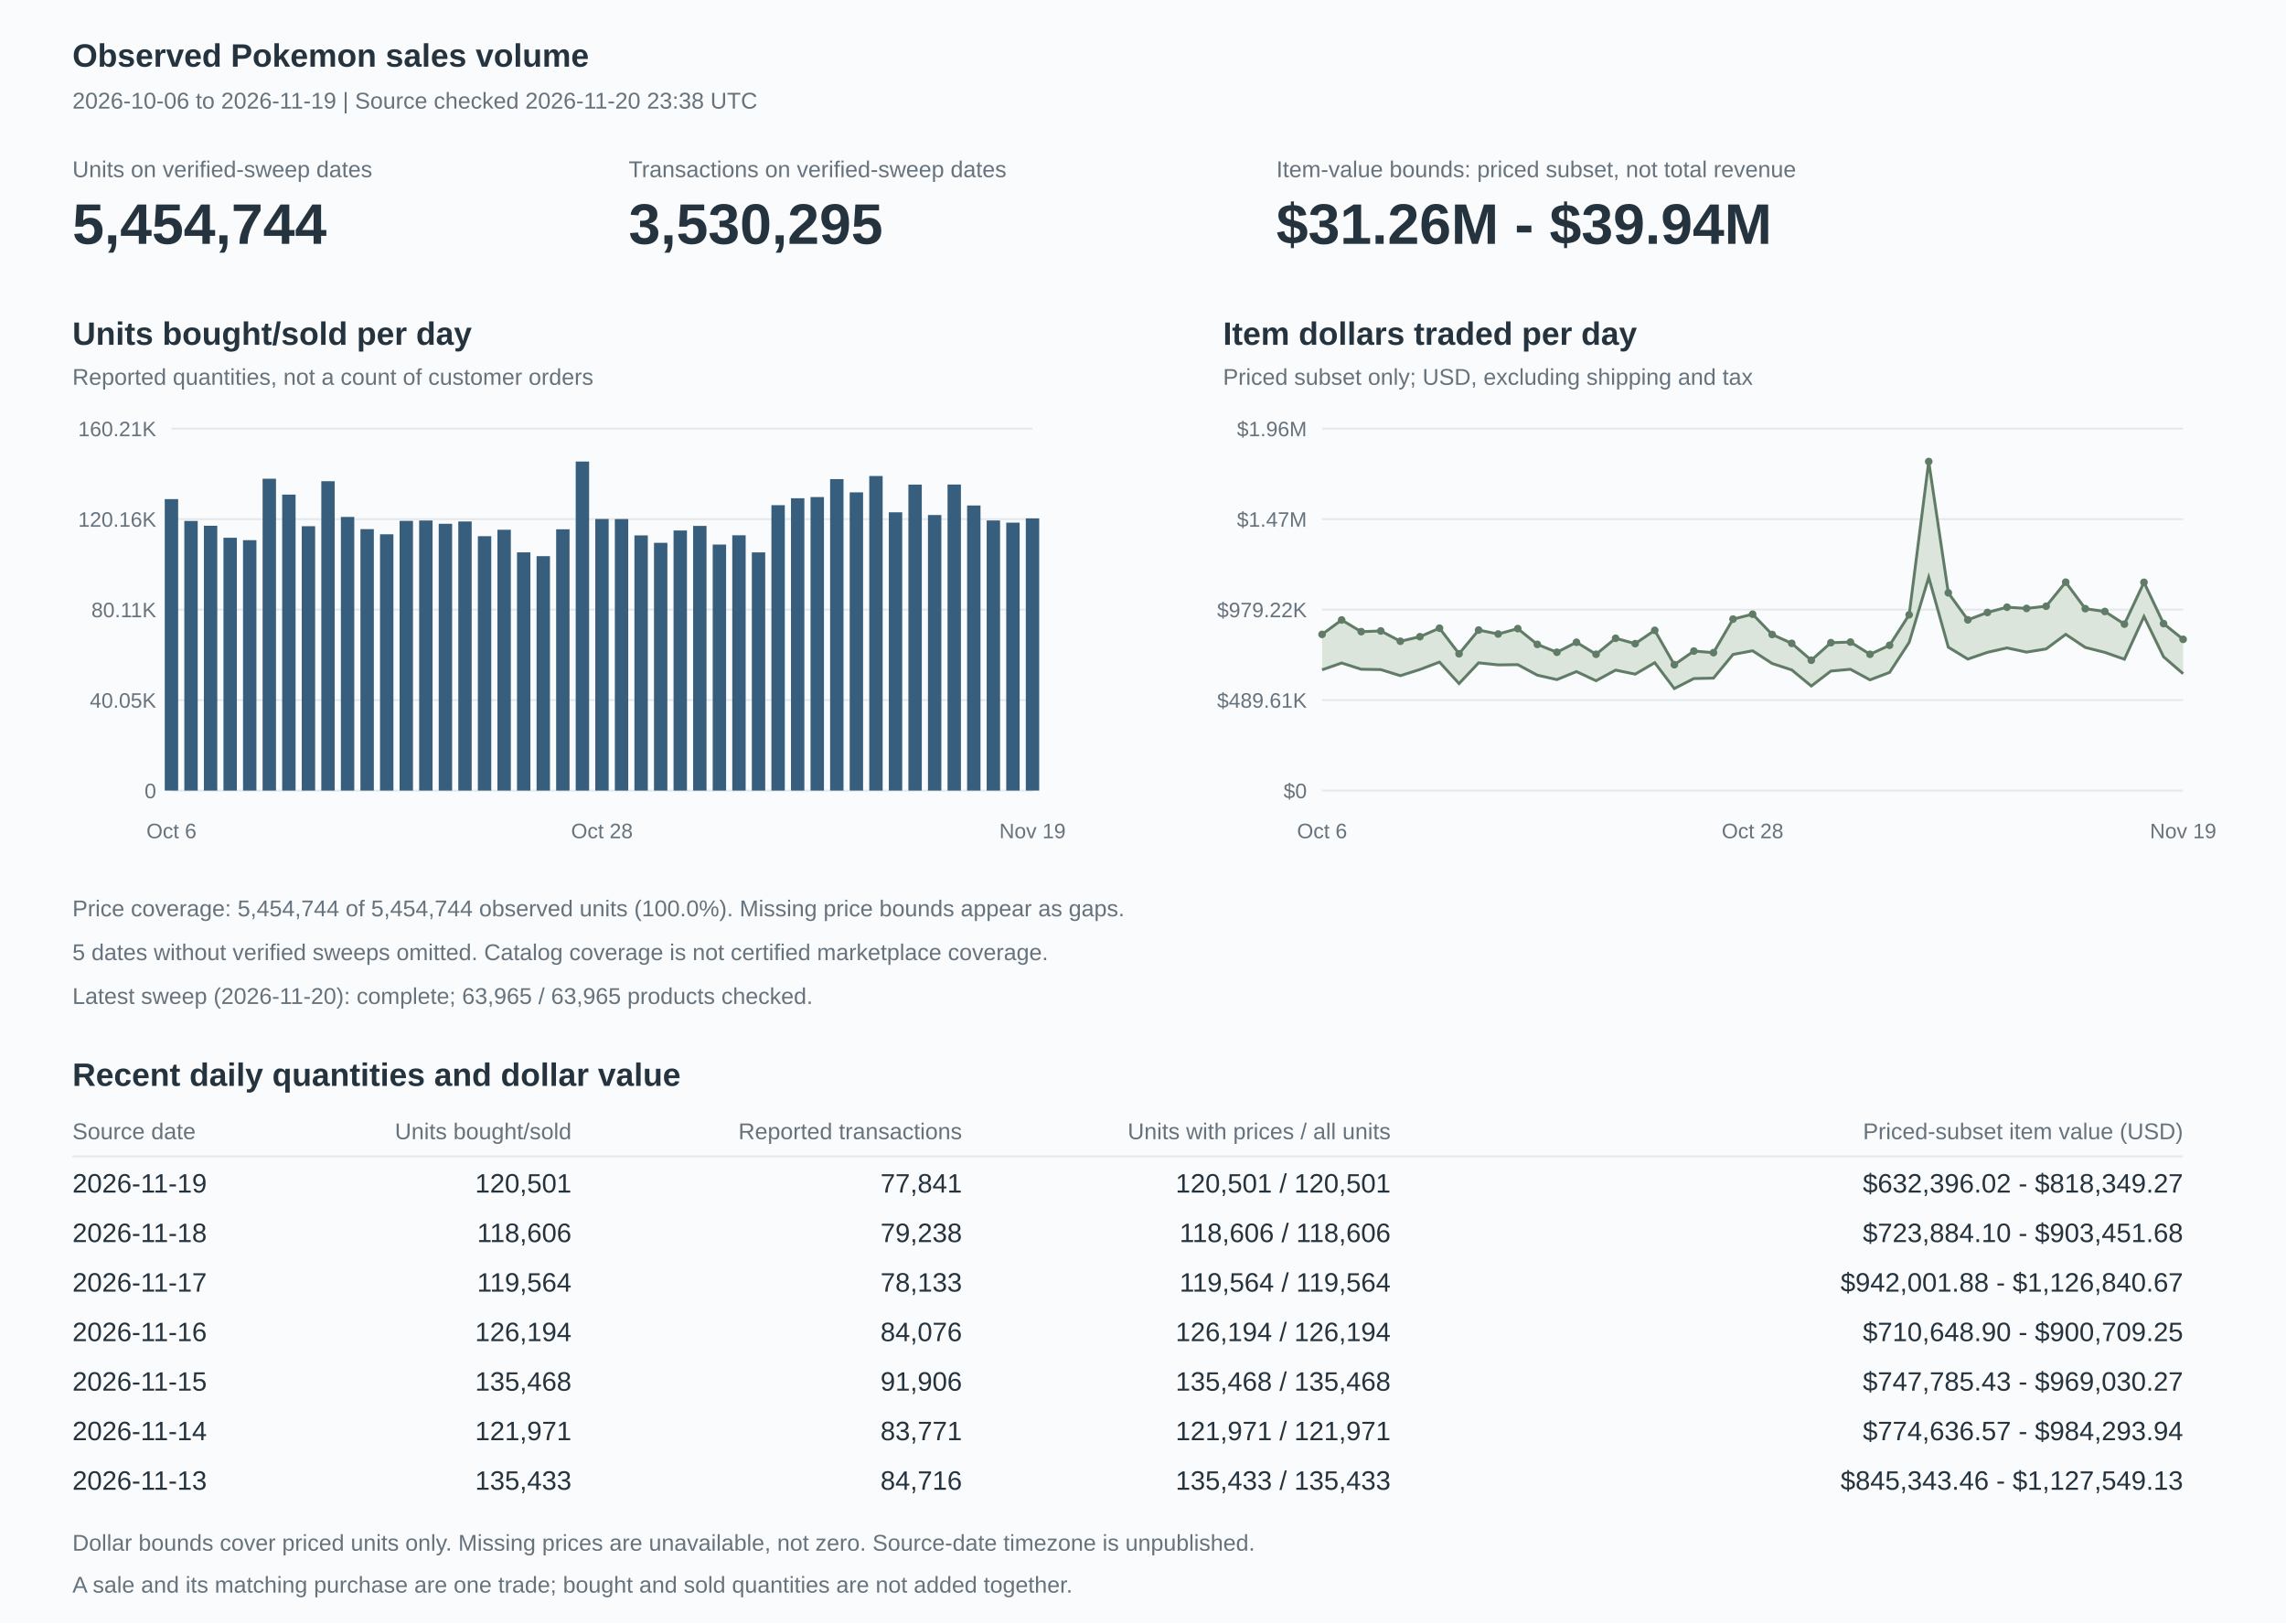
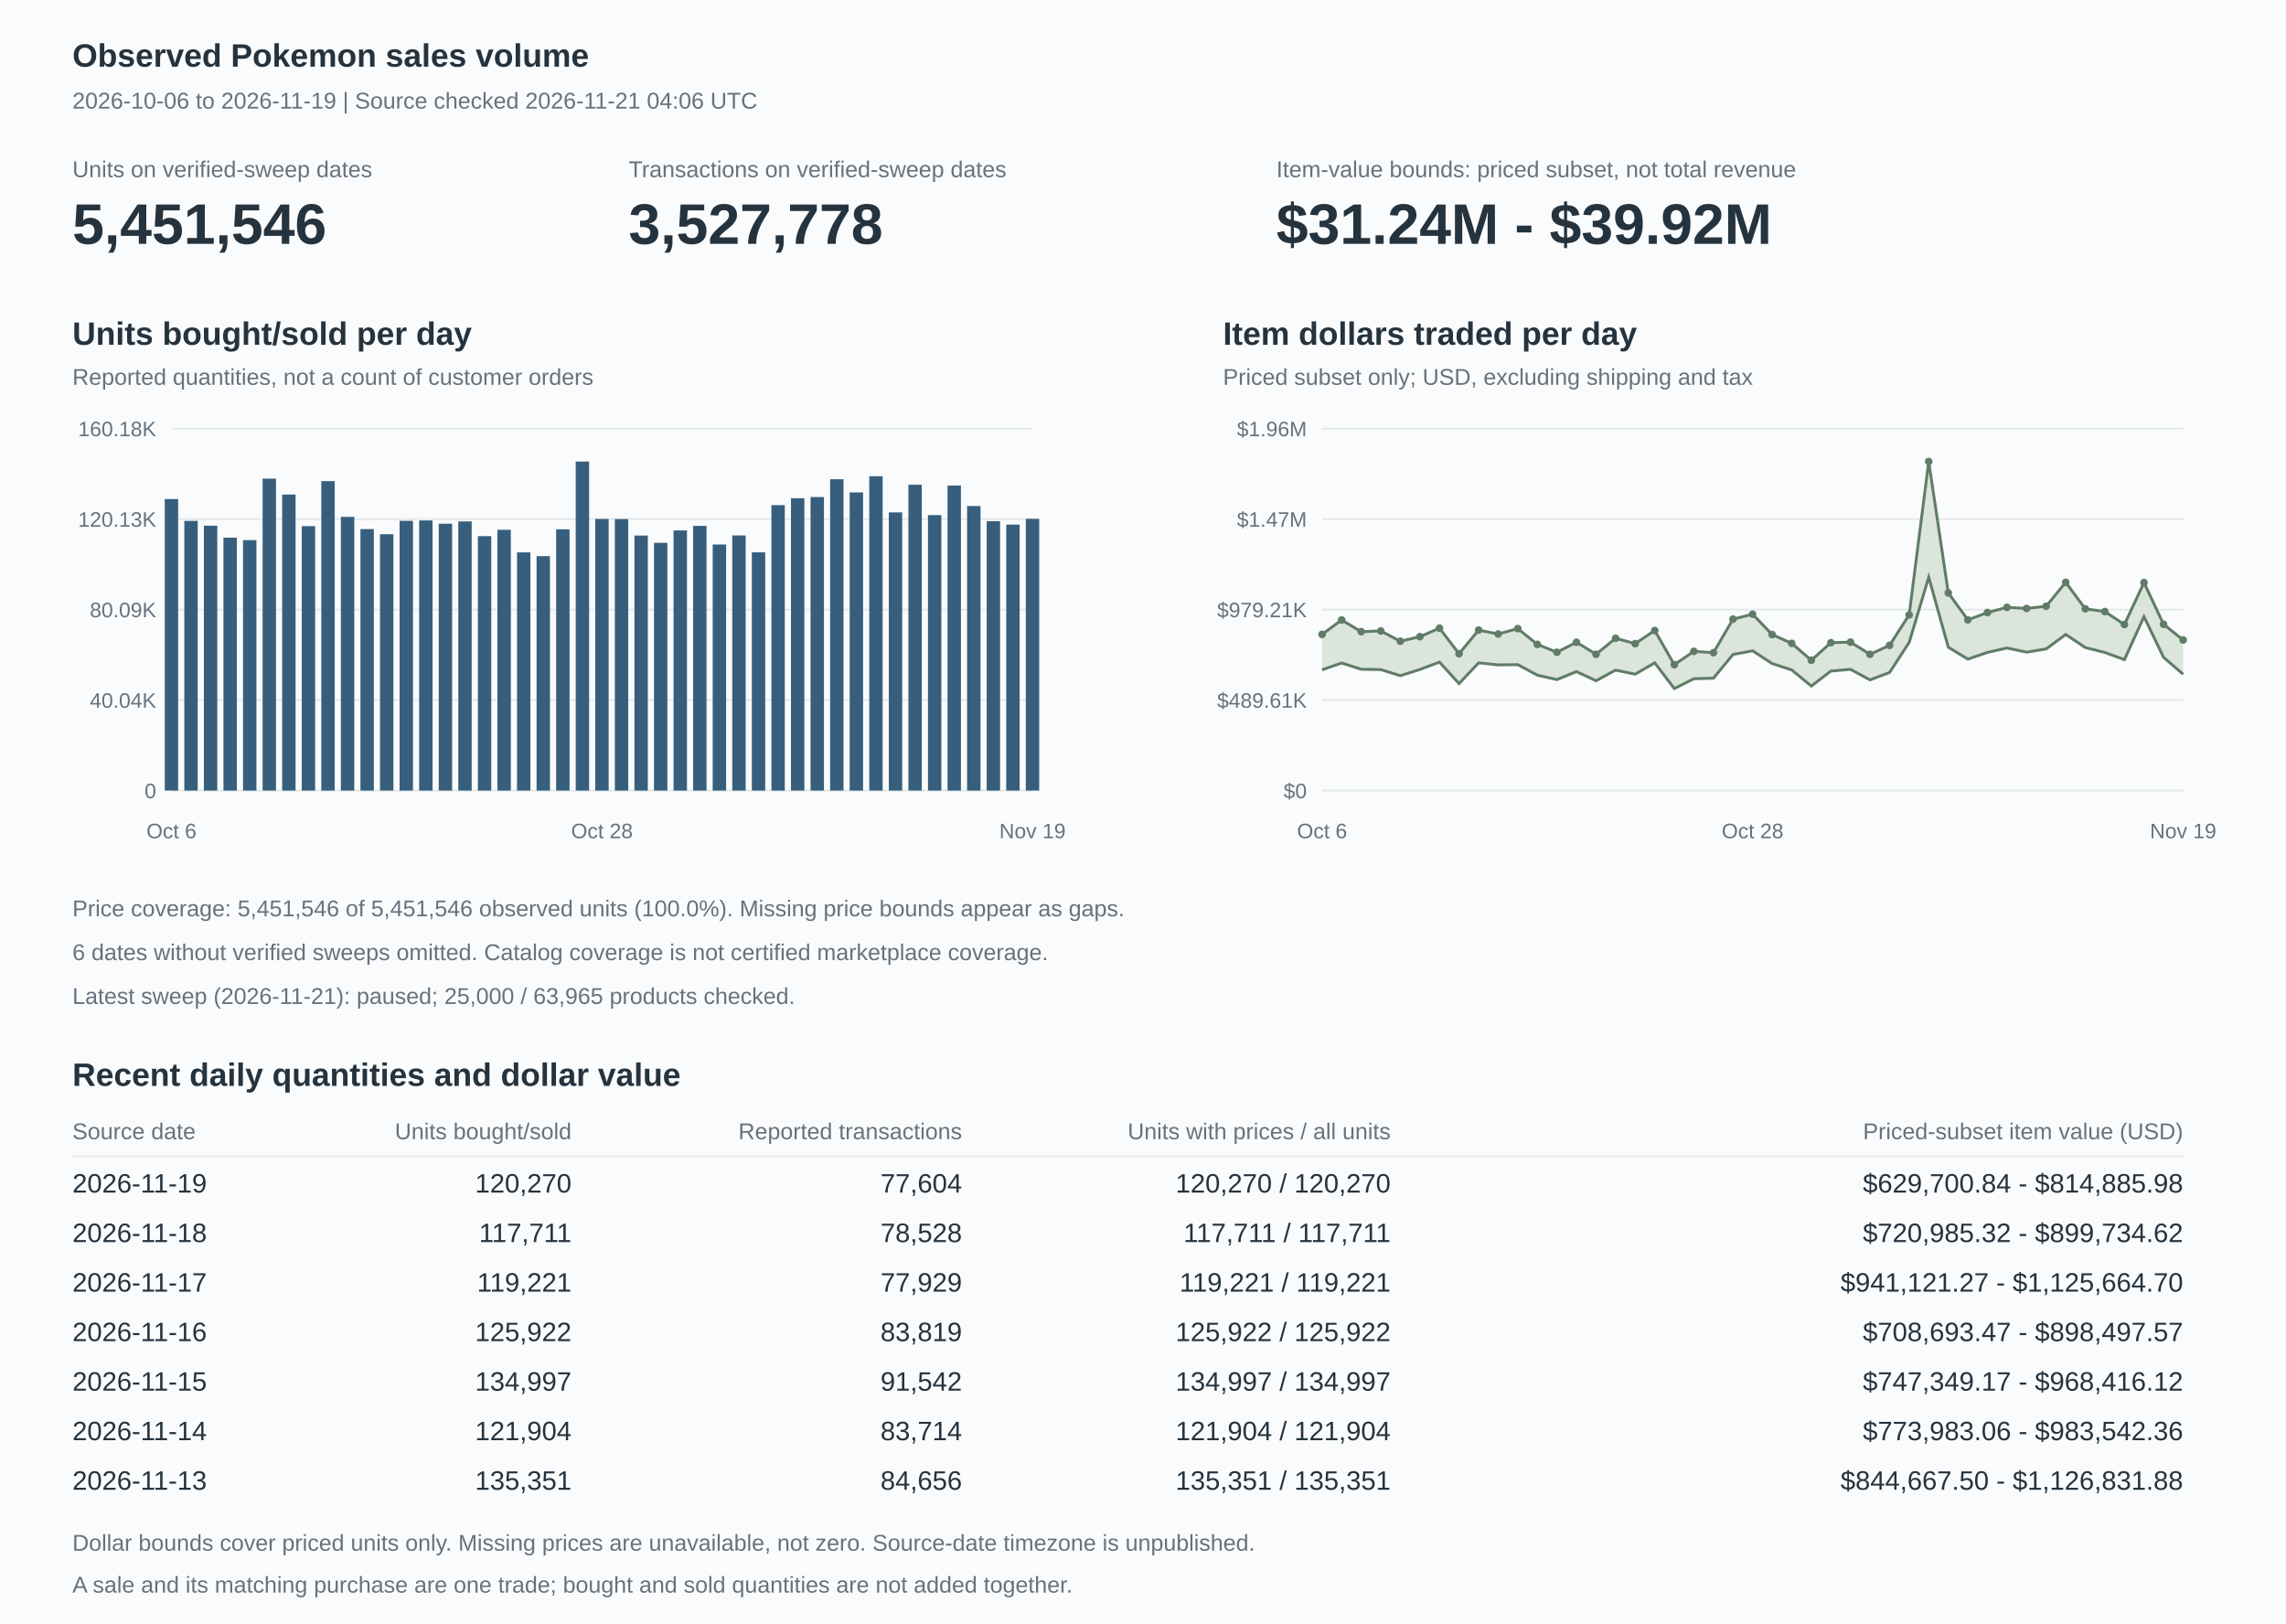
<svg xmlns="http://www.w3.org/2000/svg" width="1200" height="852" viewBox="0 0 1200 852" role="img" aria-labelledby="title description">
  <style>text{font-family:Arial,Helvetica,sans-serif;fill:#25333e;font-size:14px}.heading{font-size:17px;font-weight:600}.muted{fill:#66727c;font-size:12px}.axis{fill:#66727c;font-size:11px}.value{font-size:30px;font-weight:600}.grid{stroke:#e5e9ec;stroke-width:1}</style>
  <rect width="1200" height="852" fill="#fafbfc" />
  <text x="38" y="35" class="heading">Observed Pokemon sales volume</text>
-   <text x="38" y="57" class="muted">2026-10-06 to 2026-11-19 | Source checked 2026-11-20 23:38 UTC</text>
+   <text x="38" y="57" class="muted">2026-10-06 to 2026-11-19 | Source checked 2026-11-21 04:06 UTC</text>
  <text x="38" y="93" class="muted">Units on verified-sweep dates</text>
-   <text x="38" y="128" class="value">5,454,744</text>
+   <text x="38" y="128" class="value">5,451,546</text>
  <text x="330" y="93" class="muted">Transactions on verified-sweep dates</text>
-   <text x="330" y="128" class="value">3,530,295</text>
+   <text x="330" y="128" class="value">3,527,778</text>
  <text x="670" y="93" class="muted">Item-value bounds: priced subset, not total revenue</text>
-   <text x="670" y="128" class="value">$31.26M - $39.94M</text>
+   <text x="670" y="128" class="value">$31.24M - $39.92M</text>
  <text x="38" y="181" class="heading">Units bought/sold per day</text>
  <text x="38" y="202" class="muted">Reported quantities, not a count of customer orders</text>
  <path d="M90,415h452" class="grid" />
  <text x="82" y="419" text-anchor="end" class="axis">0</text>
  <path d="M90,367.5h452" class="grid" />
-   <text x="82" y="371.5" text-anchor="end" class="axis">40.05K</text>
+   <text x="82" y="371.5" text-anchor="end" class="axis">40.04K</text>
  <path d="M90,320h452" class="grid" />
-   <text x="82" y="324" text-anchor="end" class="axis">80.11K</text>
+   <text x="82" y="324" text-anchor="end" class="axis">80.09K</text>
  <path d="M90,272.5h452" class="grid" />
-   <text x="82" y="276.5" text-anchor="end" class="axis">120.16K</text>
+   <text x="82" y="276.5" text-anchor="end" class="axis">120.13K</text>
  <path d="M90,225h452" class="grid" />
-   <text x="82" y="229" text-anchor="end" class="axis">160.21K</text>
-   <rect x="86.484" y="261.994" width="7.031" height="153.006" fill="#375f7d" />
-   <rect x="96.757" y="273.463" width="7.031" height="141.537" fill="#375f7d" />
-   <rect x="107.03" y="275.982" width="7.031" height="139.018" fill="#375f7d" />
-   <rect x="117.303" y="282.273" width="7.031" height="132.727" fill="#375f7d" />
-   <rect x="127.575" y="283.55" width="7.031" height="131.45" fill="#375f7d" />
-   <rect x="137.848" y="251.291" width="7.031" height="163.709" fill="#375f7d" />
-   <rect x="148.121" y="259.635" width="7.031" height="155.365" fill="#375f7d" />
-   <rect x="158.394" y="276.215" width="7.031" height="138.785" fill="#375f7d" />
-   <rect x="168.666" y="252.602" width="7.031" height="162.398" fill="#375f7d" />
-   <rect x="178.939" y="271.354" width="7.031" height="143.646" fill="#375f7d" />
-   <rect x="189.212" y="277.757" width="7.031" height="137.243" fill="#375f7d" />
-   <rect x="199.484" y="280.453" width="7.031" height="134.547" fill="#375f7d" />
-   <rect x="209.757" y="273.424" width="7.031" height="141.576" fill="#375f7d" />
-   <rect x="220.03" y="273.231" width="7.031" height="141.769" fill="#375f7d" />
-   <rect x="230.303" y="274.938" width="7.031" height="140.062" fill="#375f7d" />
-   <rect x="240.575" y="273.731" width="7.031" height="141.269" fill="#375f7d" />
-   <rect x="250.848" y="281.456" width="7.031" height="133.544" fill="#375f7d" />
-   <rect x="261.121" y="278.083" width="7.031" height="136.917" fill="#375f7d" />
-   <rect x="271.394" y="289.938" width="7.031" height="125.062" fill="#375f7d" />
-   <rect x="281.666" y="291.942" width="7.031" height="123.058" fill="#375f7d" />
-   <rect x="291.939" y="277.845" width="7.031" height="137.155" fill="#375f7d" />
+   <text x="82" y="229" text-anchor="end" class="axis">160.18K</text>
+   <rect x="86.484" y="261.962" width="7.031" height="153.038" fill="#375f7d" />
+   <rect x="96.757" y="273.434" width="7.031" height="141.566" fill="#375f7d" />
+   <rect x="107.03" y="275.953" width="7.031" height="139.047" fill="#375f7d" />
+   <rect x="117.303" y="282.246" width="7.031" height="132.754" fill="#375f7d" />
+   <rect x="127.575" y="283.523" width="7.031" height="131.477" fill="#375f7d" />
+   <rect x="137.848" y="251.257" width="7.031" height="163.743" fill="#375f7d" />
+   <rect x="148.121" y="259.603" width="7.031" height="155.397" fill="#375f7d" />
+   <rect x="158.394" y="276.187" width="7.031" height="138.813" fill="#375f7d" />
+   <rect x="168.666" y="252.569" width="7.031" height="162.431" fill="#375f7d" />
+   <rect x="178.939" y="271.325" width="7.031" height="143.675" fill="#375f7d" />
+   <rect x="189.212" y="277.729" width="7.031" height="137.271" fill="#375f7d" />
+   <rect x="199.484" y="280.425" width="7.031" height="134.575" fill="#375f7d" />
+   <rect x="209.757" y="273.394" width="7.031" height="141.606" fill="#375f7d" />
+   <rect x="220.03" y="273.202" width="7.031" height="141.798" fill="#375f7d" />
+   <rect x="230.303" y="274.909" width="7.031" height="140.091" fill="#375f7d" />
+   <rect x="240.575" y="273.702" width="7.031" height="141.298" fill="#375f7d" />
+   <rect x="250.848" y="281.428" width="7.031" height="133.572" fill="#375f7d" />
+   <rect x="261.121" y="278.105" width="7.031" height="136.895" fill="#375f7d" />
+   <rect x="271.394" y="289.953" width="7.031" height="125.047" fill="#375f7d" />
+   <rect x="281.666" y="291.934" width="7.031" height="123.066" fill="#375f7d" />
+   <rect x="291.939" y="277.846" width="7.031" height="137.154" fill="#375f7d" />
  <rect x="302.212" y="242.273" width="7.031" height="172.727" fill="#375f7d" />
-   <rect x="312.484" y="272.427" width="7.031" height="142.573" fill="#375f7d" />
-   <rect x="322.757" y="272.463" width="7.031" height="142.537" fill="#375f7d" />
-   <rect x="333.03" y="281.038" width="7.031" height="133.962" fill="#375f7d" />
+   <rect x="312.484" y="272.412" width="7.031" height="142.588" fill="#375f7d" />
+   <rect x="322.757" y="272.475" width="7.031" height="142.525" fill="#375f7d" />
+   <rect x="333.03" y="281.116" width="7.031" height="133.884" fill="#375f7d" />
  <rect x="343.303" y="284.938" width="7.031" height="130.062" fill="#375f7d" />
-   <rect x="353.575" y="278.465" width="7.031" height="136.535" fill="#375f7d" />
-   <rect x="363.848" y="276.06" width="7.031" height="138.94" fill="#375f7d" />
-   <rect x="374.121" y="285.851" width="7.031" height="129.149" fill="#375f7d" />
-   <rect x="384.394" y="280.98" width="7.031" height="134.02" fill="#375f7d" />
-   <rect x="394.666" y="289.959" width="7.031" height="125.041" fill="#375f7d" />
-   <rect x="404.939" y="265.185" width="7.031" height="149.815" fill="#375f7d" />
-   <rect x="415.212" y="261.546" width="7.031" height="153.454" fill="#375f7d" />
-   <rect x="425.484" y="260.919" width="7.031" height="154.081" fill="#375f7d" />
-   <rect x="435.757" y="251.497" width="7.031" height="163.503" fill="#375f7d" />
-   <rect x="446.03" y="258.452" width="7.031" height="156.548" fill="#375f7d" />
-   <rect x="456.303" y="249.863" width="7.031" height="165.137" fill="#375f7d" />
-   <rect x="466.575" y="268.915" width="7.031" height="146.085" fill="#375f7d" />
-   <rect x="476.848" y="254.386" width="7.031" height="160.614" fill="#375f7d" />
-   <rect x="487.121" y="270.351" width="7.031" height="144.649" fill="#375f7d" />
-   <rect x="497.394" y="254.344" width="7.031" height="160.656" fill="#375f7d" />
-   <rect x="507.666" y="265.343" width="7.031" height="149.657" fill="#375f7d" />
-   <rect x="517.939" y="273.205" width="7.031" height="141.795" fill="#375f7d" />
-   <rect x="528.212" y="274.341" width="7.031" height="140.659" fill="#375f7d" />
-   <rect x="538.484" y="272.094" width="7.031" height="142.906" fill="#375f7d" />
+   <rect x="353.575" y="278.44" width="7.031" height="136.56" fill="#375f7d" />
+   <rect x="363.848" y="276.062" width="7.031" height="138.938" fill="#375f7d" />
+   <rect x="374.121" y="285.839" width="7.031" height="129.161" fill="#375f7d" />
+   <rect x="384.394" y="281.074" width="7.031" height="133.926" fill="#375f7d" />
+   <rect x="394.666" y="289.939" width="7.031" height="125.061" fill="#375f7d" />
+   <rect x="404.939" y="265.158" width="7.031" height="149.842" fill="#375f7d" />
+   <rect x="415.212" y="261.537" width="7.031" height="153.463" fill="#375f7d" />
+   <rect x="425.484" y="260.91" width="7.031" height="154.09" fill="#375f7d" />
+   <rect x="435.757" y="251.555" width="7.031" height="163.445" fill="#375f7d" />
+   <rect x="446.03" y="258.478" width="7.031" height="156.522" fill="#375f7d" />
+   <rect x="456.303" y="249.998" width="7.031" height="165.002" fill="#375f7d" />
+   <rect x="466.575" y="268.971" width="7.031" height="146.029" fill="#375f7d" />
+   <rect x="476.848" y="254.45" width="7.031" height="160.55" fill="#375f7d" />
+   <rect x="487.121" y="270.4" width="7.031" height="144.6" fill="#375f7d" />
+   <rect x="497.394" y="254.87" width="7.031" height="160.13" fill="#375f7d" />
+   <rect x="507.666" y="265.634" width="7.031" height="149.366" fill="#375f7d" />
+   <rect x="517.939" y="273.583" width="7.031" height="141.417" fill="#375f7d" />
+   <rect x="528.212" y="275.374" width="7.031" height="139.626" fill="#375f7d" />
+   <rect x="538.484" y="272.339" width="7.031" height="142.661" fill="#375f7d" />
  <text x="90" y="440" text-anchor="middle" class="axis">Oct 6</text>
  <text x="316" y="440" text-anchor="middle" class="axis">Oct 28</text>
  <text x="542" y="440" text-anchor="middle" class="axis">Nov 19</text>
  <text x="642" y="181" class="heading">Item dollars traded per day</text>
  <text x="642" y="202" class="muted">Priced subset only; USD, excluding shipping and tax</text>
  <path d="M694,415h452" class="grid" />
  <text x="686" y="419" text-anchor="end" class="axis">$0</text>
  <path d="M694,367.5h452" class="grid" />
  <text x="686" y="371.5" text-anchor="end" class="axis">$489.61K</text>
  <path d="M694,320h452" class="grid" />
-   <text x="686" y="324" text-anchor="end" class="axis">$979.22K</text>
+   <text x="686" y="324" text-anchor="end" class="axis">$979.21K</text>
  <path d="M694,272.5h452" class="grid" />
  <text x="686" y="276.5" text-anchor="end" class="axis">$1.47M</text>
  <path d="M694,225h452" class="grid" />
  <text x="686" y="229" text-anchor="end" class="axis">$1.96M</text>
-   <polygon points="694,333.007 704.273,325.436 714.545,331.586 724.818,331.204 735.091,336.608 745.364,334.225 755.636,329.75 765.909,343.185 776.182,330.743 786.455,332.815 796.727,329.985 807,338.262 817.273,342.388 827.545,337.132 837.818,343.456 848.091,335.045 858.364,337.87 868.636,330.881 878.909,348.922 889.182,341.753 899.455,342.595 909.727,324.994 920,322.412 930.273,333.07 940.545,337.706 950.818,346.577 961.091,337.362 971.364,337.042 981.636,343.46 991.909,338.724 1002.182,322.71 1012.455,242.273 1022.727,311.192 1033,325.381 1043.273,321.502 1053.545,318.736 1063.818,319.38 1074.091,318.231 1084.364,305.61 1094.636,319.508 1104.909,320.989 1115.182,327.617 1125.455,305.679 1135.727,327.351 1146,335.607 1146,353.648 1135.727,344.772 1125.455,323.611 1115.182,346.056 1104.909,342.453 1094.636,339.848 1084.364,332.988 1074.091,340.632 1063.818,342.314 1053.545,340.106 1043.273,342.428 1033,345.974 1022.727,339.721 1012.455,303.009 1002.182,337.204 991.909,352.969 981.636,356.877 971.364,351.326 961.091,352.255 950.818,360.115 940.545,351.652 930.273,348.287 920,341.607 909.727,343.537 899.455,355.971 889.182,356.19 878.909,361.445 868.636,347.866 858.364,353.875 848.091,351.756 837.818,357.337 827.545,352.531 817.273,356.738 807,354.409 796.727,348.892 786.455,349.018 776.182,347.933 765.909,358.829 755.636,347.545 745.364,351.435 735.091,354.679 724.818,351.49 714.545,351.304 704.273,348.016 694,351.608" fill="#dbe5dc" />
-   <polyline points="694,351.608 704.273,348.016 714.545,351.304 724.818,351.49 735.091,354.679 745.364,351.435 755.636,347.545 765.909,358.829 776.182,347.933 786.455,349.018 796.727,348.892 807,354.409 817.273,356.738 827.545,352.531 837.818,357.337 848.091,351.756 858.364,353.875 868.636,347.866 878.909,361.445 889.182,356.19 899.455,355.971 909.727,343.537 920,341.607 930.273,348.287 940.545,351.652 950.818,360.115 961.091,352.255 971.364,351.326 981.636,356.877 991.909,352.969 1002.182,337.204 1012.455,303.009 1022.727,339.721 1033,345.974 1043.273,342.428 1053.545,340.106 1063.818,342.314 1074.091,340.632 1084.364,332.988 1094.636,339.848 1104.909,342.453 1115.182,346.056 1125.455,323.611 1135.727,344.772 1146,353.648" fill="none" stroke="#607c67" stroke-width="1.5" />
-   <polyline points="694,333.007 704.273,325.436 714.545,331.586 724.818,331.204 735.091,336.608 745.364,334.225 755.636,329.75 765.909,343.185 776.182,330.743 786.455,332.815 796.727,329.985 807,338.262 817.273,342.388 827.545,337.132 837.818,343.456 848.091,335.045 858.364,337.87 868.636,330.881 878.909,348.922 889.182,341.753 899.455,342.595 909.727,324.994 920,322.412 930.273,333.07 940.545,337.706 950.818,346.577 961.091,337.362 971.364,337.042 981.636,343.46 991.909,338.724 1002.182,322.71 1012.455,242.273 1022.727,311.192 1033,325.381 1043.273,321.502 1053.545,318.736 1063.818,319.38 1074.091,318.231 1084.364,305.61 1094.636,319.508 1104.909,320.989 1115.182,327.617 1125.455,305.679 1135.727,327.351 1146,335.607" fill="none" stroke="#607c67" stroke-width="1.5" />
-   <circle cx="694" cy="333.007" r="2" fill="#607c67" />
-   <circle cx="704.273" cy="325.436" r="2" fill="#607c67" />
-   <circle cx="714.545" cy="331.586" r="2" fill="#607c67" />
-   <circle cx="724.818" cy="331.204" r="2" fill="#607c67" />
-   <circle cx="735.091" cy="336.608" r="2" fill="#607c67" />
-   <circle cx="745.364" cy="334.225" r="2" fill="#607c67" />
-   <circle cx="755.636" cy="329.75" r="2" fill="#607c67" />
-   <circle cx="765.909" cy="343.185" r="2" fill="#607c67" />
-   <circle cx="776.182" cy="330.743" r="2" fill="#607c67" />
-   <circle cx="786.455" cy="332.815" r="2" fill="#607c67" />
-   <circle cx="796.727" cy="329.985" r="2" fill="#607c67" />
-   <circle cx="807" cy="338.262" r="2" fill="#607c67" />
-   <circle cx="817.273" cy="342.388" r="2" fill="#607c67" />
-   <circle cx="827.545" cy="337.132" r="2" fill="#607c67" />
-   <circle cx="837.818" cy="343.456" r="2" fill="#607c67" />
-   <circle cx="848.091" cy="335.045" r="2" fill="#607c67" />
-   <circle cx="858.364" cy="337.87" r="2" fill="#607c67" />
-   <circle cx="868.636" cy="330.881" r="2" fill="#607c67" />
-   <circle cx="878.909" cy="348.922" r="2" fill="#607c67" />
-   <circle cx="889.182" cy="341.753" r="2" fill="#607c67" />
-   <circle cx="899.455" cy="342.595" r="2" fill="#607c67" />
-   <circle cx="909.727" cy="324.994" r="2" fill="#607c67" />
-   <circle cx="920" cy="322.412" r="2" fill="#607c67" />
-   <circle cx="930.273" cy="333.07" r="2" fill="#607c67" />
-   <circle cx="940.545" cy="337.706" r="2" fill="#607c67" />
-   <circle cx="950.818" cy="346.577" r="2" fill="#607c67" />
+   <polygon points="694,333.006 704.273,325.435 714.545,331.585 724.818,331.203 735.091,336.607 745.364,334.224 755.636,329.749 765.909,343.184 776.182,330.742 786.455,332.814 796.727,329.984 807,338.261 817.273,342.387 827.545,337.131 837.818,343.455 848.091,335.044 858.364,337.869 868.636,330.966 878.909,348.926 889.182,341.899 899.455,342.606 909.727,325.005 920,322.424 930.273,333.108 940.545,337.72 950.818,346.598 961.091,337.362 971.364,337.066 981.636,343.468 991.909,338.759 1002.182,322.76 1012.455,242.273 1022.727,311.207 1033,325.39 1043.273,321.552 1053.545,318.795 1063.818,319.4 1074.091,318.248 1084.364,305.678 1094.636,319.58 1104.909,321.047 1115.182,327.831 1125.455,305.792 1135.727,327.711 1146,335.942 1146,353.908 1135.727,345.052 1125.455,323.695 1115.182,346.245 1104.909,342.495 1094.636,339.911 1084.364,333.053 1074.091,340.646 1063.818,342.327 1053.545,340.15 1043.273,342.47 1033,345.983 1022.727,339.736 1012.455,303.009 1002.182,337.235 991.909,352.999 981.636,356.883 971.364,351.349 961.091,352.255 950.818,360.129 940.545,351.664 930.273,348.321 920,341.618 909.727,343.544 899.455,355.981 889.182,356.287 878.909,361.447 868.636,347.949 858.364,353.874 848.091,351.755 837.818,357.337 827.545,352.53 817.273,356.738 807,354.409 796.727,348.891 786.455,349.017 776.182,347.932 765.909,358.829 755.636,347.544 745.364,351.434 735.091,354.678 724.818,351.489 714.545,351.303 704.273,348.015 694,351.607" fill="#dbe5dc" />
+   <polyline points="694,351.607 704.273,348.015 714.545,351.303 724.818,351.489 735.091,354.678 745.364,351.434 755.636,347.544 765.909,358.829 776.182,347.932 786.455,349.017 796.727,348.891 807,354.409 817.273,356.738 827.545,352.53 837.818,357.337 848.091,351.755 858.364,353.874 868.636,347.949 878.909,361.447 889.182,356.287 899.455,355.981 909.727,343.544 920,341.618 930.273,348.321 940.545,351.664 950.818,360.129 961.091,352.255 971.364,351.349 981.636,356.883 991.909,352.999 1002.182,337.235 1012.455,303.009 1022.727,339.736 1033,345.983 1043.273,342.47 1053.545,340.15 1063.818,342.327 1074.091,340.646 1084.364,333.053 1094.636,339.911 1104.909,342.495 1115.182,346.245 1125.455,323.695 1135.727,345.052 1146,353.908" fill="none" stroke="#607c67" stroke-width="1.5" />
+   <polyline points="694,333.006 704.273,325.435 714.545,331.585 724.818,331.203 735.091,336.607 745.364,334.224 755.636,329.749 765.909,343.184 776.182,330.742 786.455,332.814 796.727,329.984 807,338.261 817.273,342.387 827.545,337.131 837.818,343.455 848.091,335.044 858.364,337.869 868.636,330.966 878.909,348.926 889.182,341.899 899.455,342.606 909.727,325.005 920,322.424 930.273,333.108 940.545,337.72 950.818,346.598 961.091,337.362 971.364,337.066 981.636,343.468 991.909,338.759 1002.182,322.76 1012.455,242.273 1022.727,311.207 1033,325.39 1043.273,321.552 1053.545,318.795 1063.818,319.4 1074.091,318.248 1084.364,305.678 1094.636,319.58 1104.909,321.047 1115.182,327.831 1125.455,305.792 1135.727,327.711 1146,335.942" fill="none" stroke="#607c67" stroke-width="1.5" />
+   <circle cx="694" cy="333.006" r="2" fill="#607c67" />
+   <circle cx="704.273" cy="325.435" r="2" fill="#607c67" />
+   <circle cx="714.545" cy="331.585" r="2" fill="#607c67" />
+   <circle cx="724.818" cy="331.203" r="2" fill="#607c67" />
+   <circle cx="735.091" cy="336.607" r="2" fill="#607c67" />
+   <circle cx="745.364" cy="334.224" r="2" fill="#607c67" />
+   <circle cx="755.636" cy="329.749" r="2" fill="#607c67" />
+   <circle cx="765.909" cy="343.184" r="2" fill="#607c67" />
+   <circle cx="776.182" cy="330.742" r="2" fill="#607c67" />
+   <circle cx="786.455" cy="332.814" r="2" fill="#607c67" />
+   <circle cx="796.727" cy="329.984" r="2" fill="#607c67" />
+   <circle cx="807" cy="338.261" r="2" fill="#607c67" />
+   <circle cx="817.273" cy="342.387" r="2" fill="#607c67" />
+   <circle cx="827.545" cy="337.131" r="2" fill="#607c67" />
+   <circle cx="837.818" cy="343.455" r="2" fill="#607c67" />
+   <circle cx="848.091" cy="335.044" r="2" fill="#607c67" />
+   <circle cx="858.364" cy="337.869" r="2" fill="#607c67" />
+   <circle cx="868.636" cy="330.966" r="2" fill="#607c67" />
+   <circle cx="878.909" cy="348.926" r="2" fill="#607c67" />
+   <circle cx="889.182" cy="341.899" r="2" fill="#607c67" />
+   <circle cx="899.455" cy="342.606" r="2" fill="#607c67" />
+   <circle cx="909.727" cy="325.005" r="2" fill="#607c67" />
+   <circle cx="920" cy="322.424" r="2" fill="#607c67" />
+   <circle cx="930.273" cy="333.108" r="2" fill="#607c67" />
+   <circle cx="940.545" cy="337.72" r="2" fill="#607c67" />
+   <circle cx="950.818" cy="346.598" r="2" fill="#607c67" />
  <circle cx="961.091" cy="337.362" r="2" fill="#607c67" />
-   <circle cx="971.364" cy="337.042" r="2" fill="#607c67" />
-   <circle cx="981.636" cy="343.46" r="2" fill="#607c67" />
-   <circle cx="991.909" cy="338.724" r="2" fill="#607c67" />
-   <circle cx="1002.182" cy="322.71" r="2" fill="#607c67" />
+   <circle cx="971.364" cy="337.066" r="2" fill="#607c67" />
+   <circle cx="981.636" cy="343.468" r="2" fill="#607c67" />
+   <circle cx="991.909" cy="338.759" r="2" fill="#607c67" />
+   <circle cx="1002.182" cy="322.76" r="2" fill="#607c67" />
  <circle cx="1012.455" cy="242.273" r="2" fill="#607c67" />
-   <circle cx="1022.727" cy="311.192" r="2" fill="#607c67" />
-   <circle cx="1033" cy="325.381" r="2" fill="#607c67" />
-   <circle cx="1043.273" cy="321.502" r="2" fill="#607c67" />
-   <circle cx="1053.545" cy="318.736" r="2" fill="#607c67" />
-   <circle cx="1063.818" cy="319.38" r="2" fill="#607c67" />
-   <circle cx="1074.091" cy="318.231" r="2" fill="#607c67" />
-   <circle cx="1084.364" cy="305.61" r="2" fill="#607c67" />
-   <circle cx="1094.636" cy="319.508" r="2" fill="#607c67" />
-   <circle cx="1104.909" cy="320.989" r="2" fill="#607c67" />
-   <circle cx="1115.182" cy="327.617" r="2" fill="#607c67" />
-   <circle cx="1125.455" cy="305.679" r="2" fill="#607c67" />
-   <circle cx="1135.727" cy="327.351" r="2" fill="#607c67" />
-   <circle cx="1146" cy="335.607" r="2" fill="#607c67" />
+   <circle cx="1022.727" cy="311.207" r="2" fill="#607c67" />
+   <circle cx="1033" cy="325.39" r="2" fill="#607c67" />
+   <circle cx="1043.273" cy="321.552" r="2" fill="#607c67" />
+   <circle cx="1053.545" cy="318.795" r="2" fill="#607c67" />
+   <circle cx="1063.818" cy="319.4" r="2" fill="#607c67" />
+   <circle cx="1074.091" cy="318.248" r="2" fill="#607c67" />
+   <circle cx="1084.364" cy="305.678" r="2" fill="#607c67" />
+   <circle cx="1094.636" cy="319.58" r="2" fill="#607c67" />
+   <circle cx="1104.909" cy="321.047" r="2" fill="#607c67" />
+   <circle cx="1115.182" cy="327.831" r="2" fill="#607c67" />
+   <circle cx="1125.455" cy="305.792" r="2" fill="#607c67" />
+   <circle cx="1135.727" cy="327.711" r="2" fill="#607c67" />
+   <circle cx="1146" cy="335.942" r="2" fill="#607c67" />
  <text x="694" y="440" text-anchor="middle" class="axis">Oct 6</text>
  <text x="920" y="440" text-anchor="middle" class="axis">Oct 28</text>
  <text x="1146" y="440" text-anchor="middle" class="axis">Nov 19</text>
-   <text x="38" y="481" class="muted">Price coverage: 5,454,744 of 5,454,744 observed units (100.0%). Missing price bounds appear as gaps.</text>
-   <text x="38" y="504" class="muted">5 dates without verified sweeps omitted. Catalog coverage is not certified marketplace coverage.</text>
-   <text x="38" y="527" class="muted">Latest sweep (2026-11-20): complete; 63,965 / 63,965 products checked.</text>
+   <text x="38" y="481" class="muted">Price coverage: 5,451,546 of 5,451,546 observed units (100.0%). Missing price bounds appear as gaps.</text>
+   <text x="38" y="504" class="muted">6 dates without verified sweeps omitted. Catalog coverage is not certified marketplace coverage.</text>
+   <text x="38" y="527" class="muted">Latest sweep (2026-11-21): paused; 25,000 / 63,965 products checked.</text>
  <text x="38" y="570" class="heading">Recent daily quantities and dollar value</text>
  <text x="38" y="598" class="muted">Source date</text>
  <text x="300" y="598" text-anchor="end" class="muted">Units bought/sold</text>
  <text x="505" y="598" text-anchor="end" class="muted">Reported transactions</text>
  <text x="730" y="598" text-anchor="end" class="muted">Units with prices / all units</text>
  <text x="1146" y="598" text-anchor="end" class="muted">Priced-subset item value (USD)</text>
  <path d="M38,607h1108" class="grid" />
  <text x="38" y="626">2026-11-19</text>
-   <text x="300" y="626" text-anchor="end">120,501</text>
-   <text x="505" y="626" text-anchor="end">77,841</text>
-   <text x="730" y="626" text-anchor="end">120,501 / 120,501</text>
-   <text x="1146" y="626" text-anchor="end">$632,396.02 - $818,349.27</text>
+   <text x="300" y="626" text-anchor="end">120,270</text>
+   <text x="505" y="626" text-anchor="end">77,604</text>
+   <text x="730" y="626" text-anchor="end">120,270 / 120,270</text>
+   <text x="1146" y="626" text-anchor="end">$629,700.84 - $814,885.98</text>
  <text x="38" y="652">2026-11-18</text>
-   <text x="300" y="652" text-anchor="end">118,606</text>
-   <text x="505" y="652" text-anchor="end">79,238</text>
-   <text x="730" y="652" text-anchor="end">118,606 / 118,606</text>
-   <text x="1146" y="652" text-anchor="end">$723,884.10 - $903,451.68</text>
+   <text x="300" y="652" text-anchor="end">117,711</text>
+   <text x="505" y="652" text-anchor="end">78,528</text>
+   <text x="730" y="652" text-anchor="end">117,711 / 117,711</text>
+   <text x="1146" y="652" text-anchor="end">$720,985.32 - $899,734.62</text>
  <text x="38" y="678">2026-11-17</text>
-   <text x="300" y="678" text-anchor="end">119,564</text>
-   <text x="505" y="678" text-anchor="end">78,133</text>
-   <text x="730" y="678" text-anchor="end">119,564 / 119,564</text>
-   <text x="1146" y="678" text-anchor="end">$942,001.88 - $1,126,840.67</text>
+   <text x="300" y="678" text-anchor="end">119,221</text>
+   <text x="505" y="678" text-anchor="end">77,929</text>
+   <text x="730" y="678" text-anchor="end">119,221 / 119,221</text>
+   <text x="1146" y="678" text-anchor="end">$941,121.27 - $1,125,664.70</text>
  <text x="38" y="704">2026-11-16</text>
-   <text x="300" y="704" text-anchor="end">126,194</text>
-   <text x="505" y="704" text-anchor="end">84,076</text>
-   <text x="730" y="704" text-anchor="end">126,194 / 126,194</text>
-   <text x="1146" y="704" text-anchor="end">$710,648.90 - $900,709.25</text>
+   <text x="300" y="704" text-anchor="end">125,922</text>
+   <text x="505" y="704" text-anchor="end">83,819</text>
+   <text x="730" y="704" text-anchor="end">125,922 / 125,922</text>
+   <text x="1146" y="704" text-anchor="end">$708,693.47 - $898,497.57</text>
  <text x="38" y="730">2026-11-15</text>
-   <text x="300" y="730" text-anchor="end">135,468</text>
-   <text x="505" y="730" text-anchor="end">91,906</text>
-   <text x="730" y="730" text-anchor="end">135,468 / 135,468</text>
-   <text x="1146" y="730" text-anchor="end">$747,785.43 - $969,030.27</text>
+   <text x="300" y="730" text-anchor="end">134,997</text>
+   <text x="505" y="730" text-anchor="end">91,542</text>
+   <text x="730" y="730" text-anchor="end">134,997 / 134,997</text>
+   <text x="1146" y="730" text-anchor="end">$747,349.17 - $968,416.12</text>
  <text x="38" y="756">2026-11-14</text>
-   <text x="300" y="756" text-anchor="end">121,971</text>
-   <text x="505" y="756" text-anchor="end">83,771</text>
-   <text x="730" y="756" text-anchor="end">121,971 / 121,971</text>
-   <text x="1146" y="756" text-anchor="end">$774,636.57 - $984,293.94</text>
+   <text x="300" y="756" text-anchor="end">121,904</text>
+   <text x="505" y="756" text-anchor="end">83,714</text>
+   <text x="730" y="756" text-anchor="end">121,904 / 121,904</text>
+   <text x="1146" y="756" text-anchor="end">$773,983.06 - $983,542.36</text>
  <text x="38" y="782">2026-11-13</text>
-   <text x="300" y="782" text-anchor="end">135,433</text>
-   <text x="505" y="782" text-anchor="end">84,716</text>
-   <text x="730" y="782" text-anchor="end">135,433 / 135,433</text>
-   <text x="1146" y="782" text-anchor="end">$845,343.46 - $1,127,549.13</text>
+   <text x="300" y="782" text-anchor="end">135,351</text>
+   <text x="505" y="782" text-anchor="end">84,656</text>
+   <text x="730" y="782" text-anchor="end">135,351 / 135,351</text>
+   <text x="1146" y="782" text-anchor="end">$844,667.50 - $1,126,831.88</text>
  <text x="38" y="814" class="muted">Dollar bounds cover priced units only. Missing prices are unavailable, not zero. Source-date timezone is unpublished.</text>
  <text x="38" y="836" class="muted">A sale and its matching purchase are one trade; bought and sold quantities are not added together.</text>
</svg>
